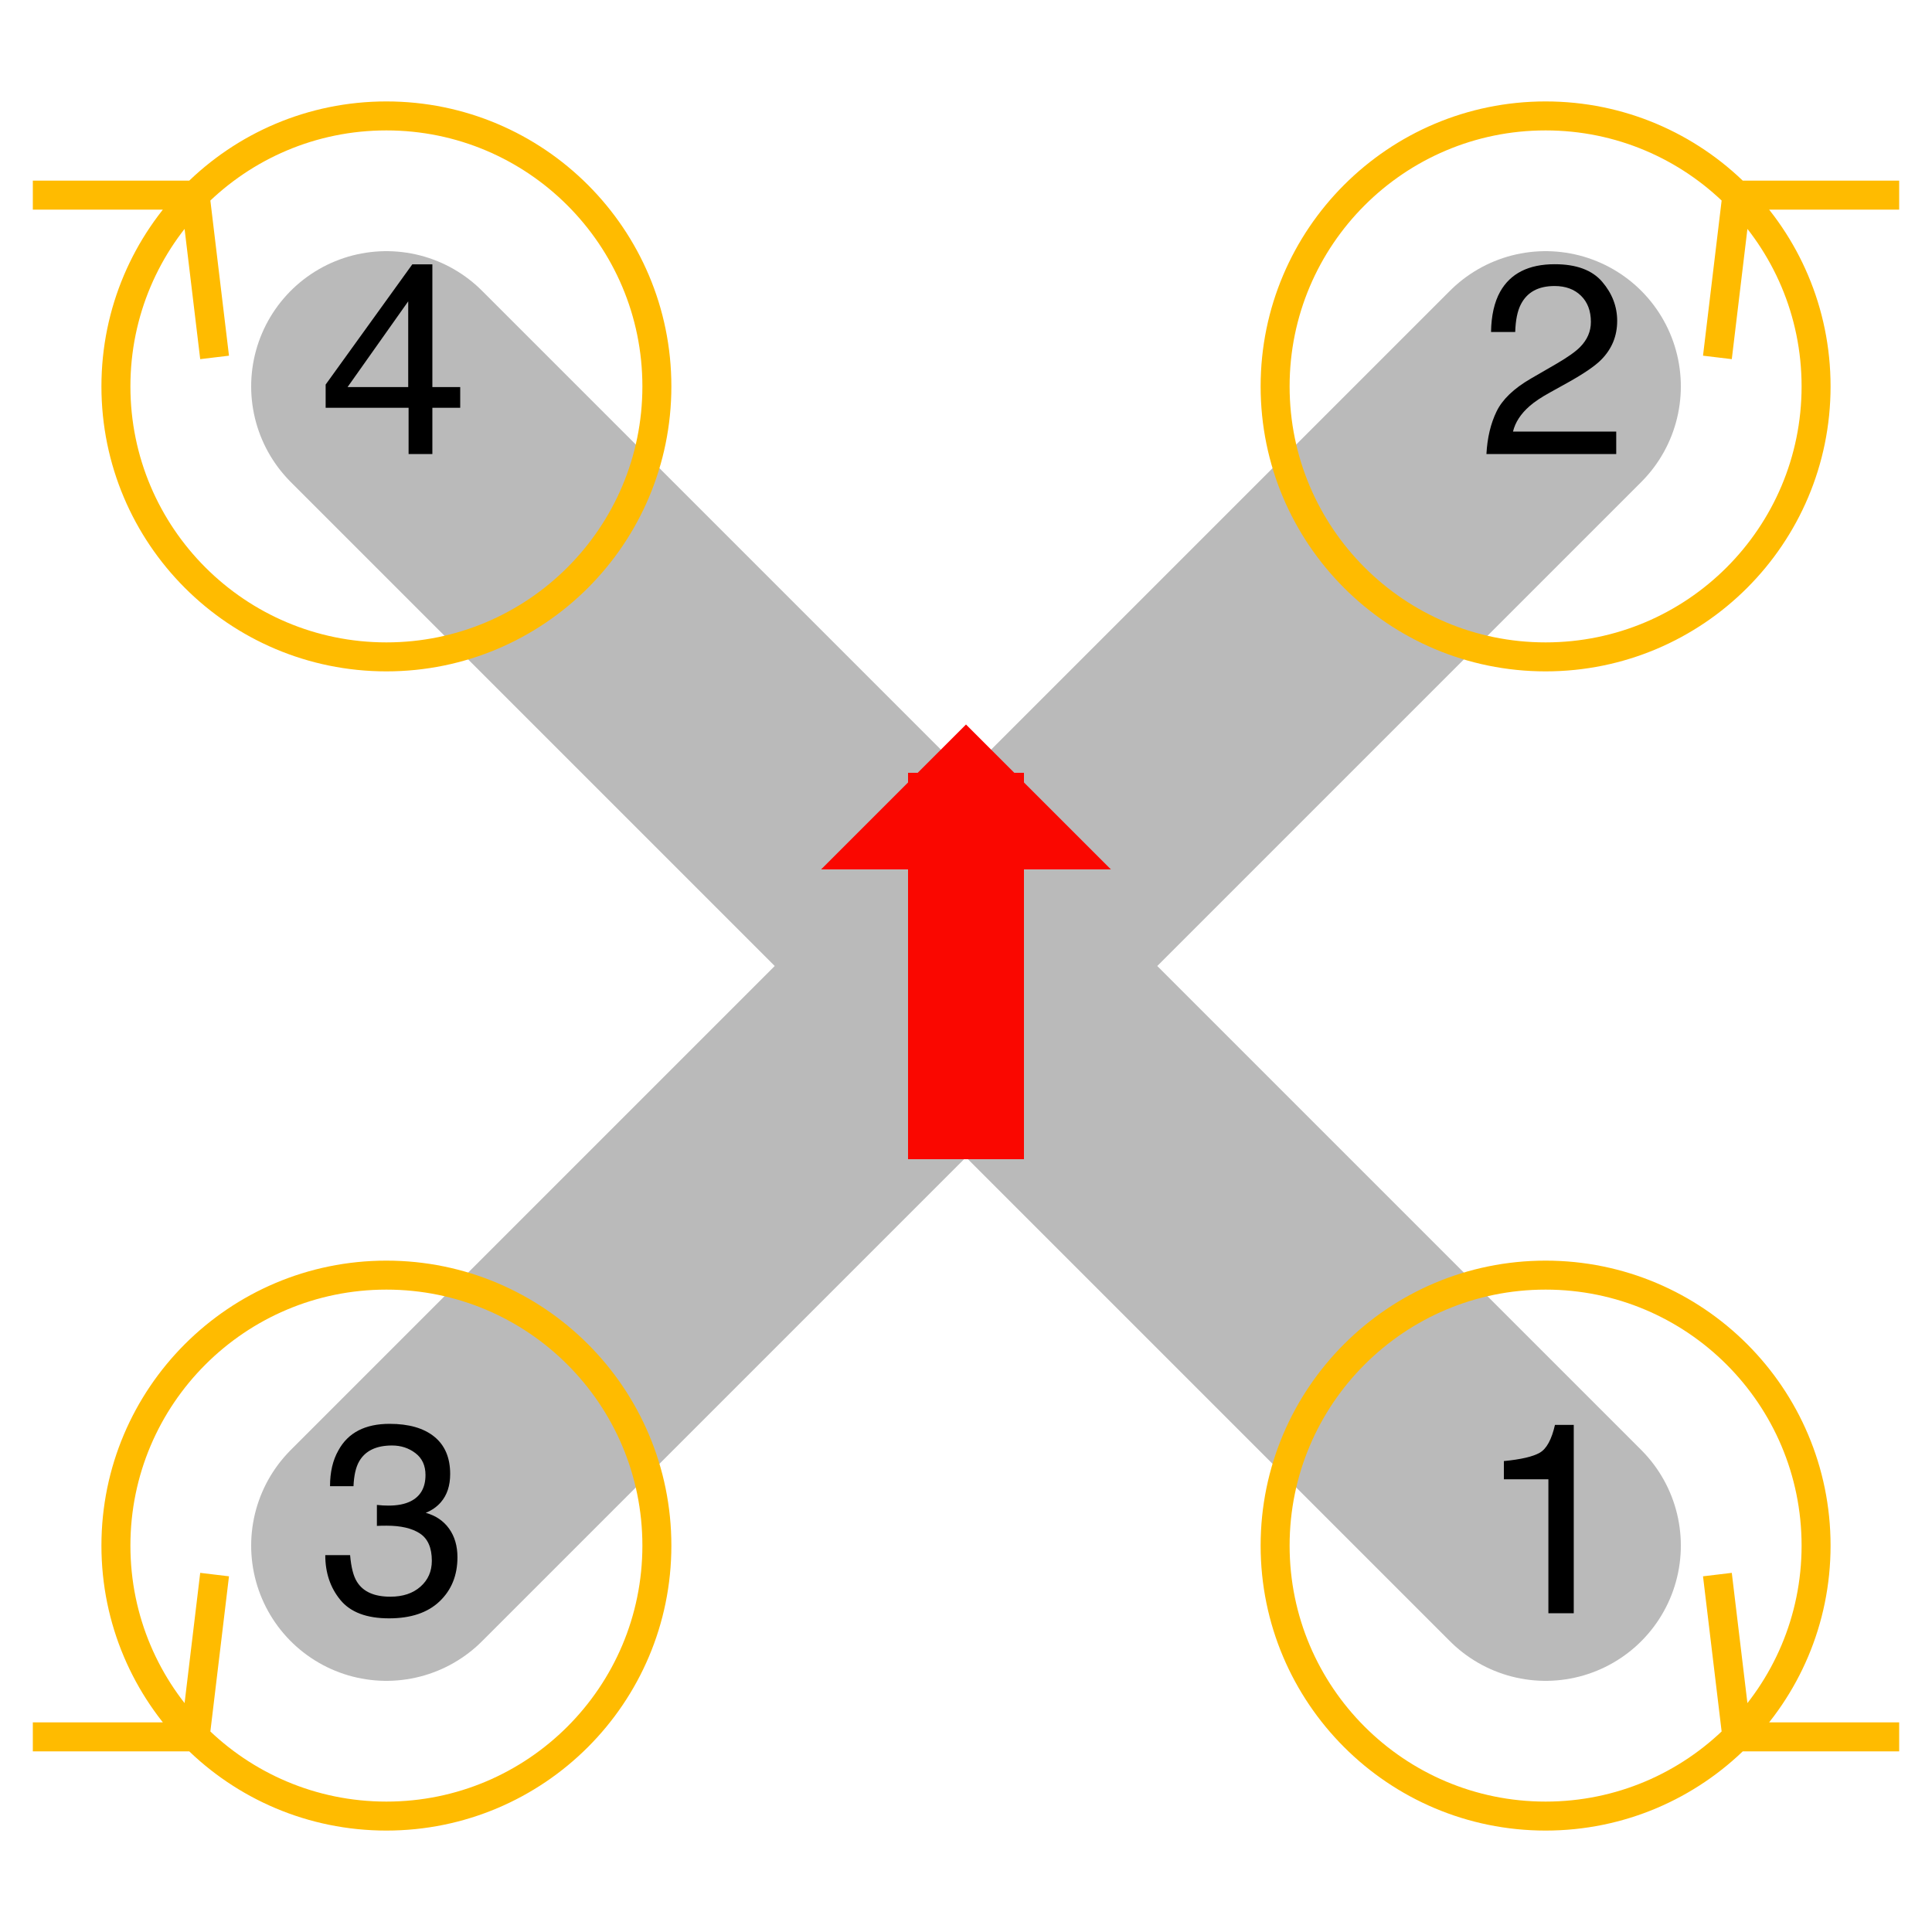
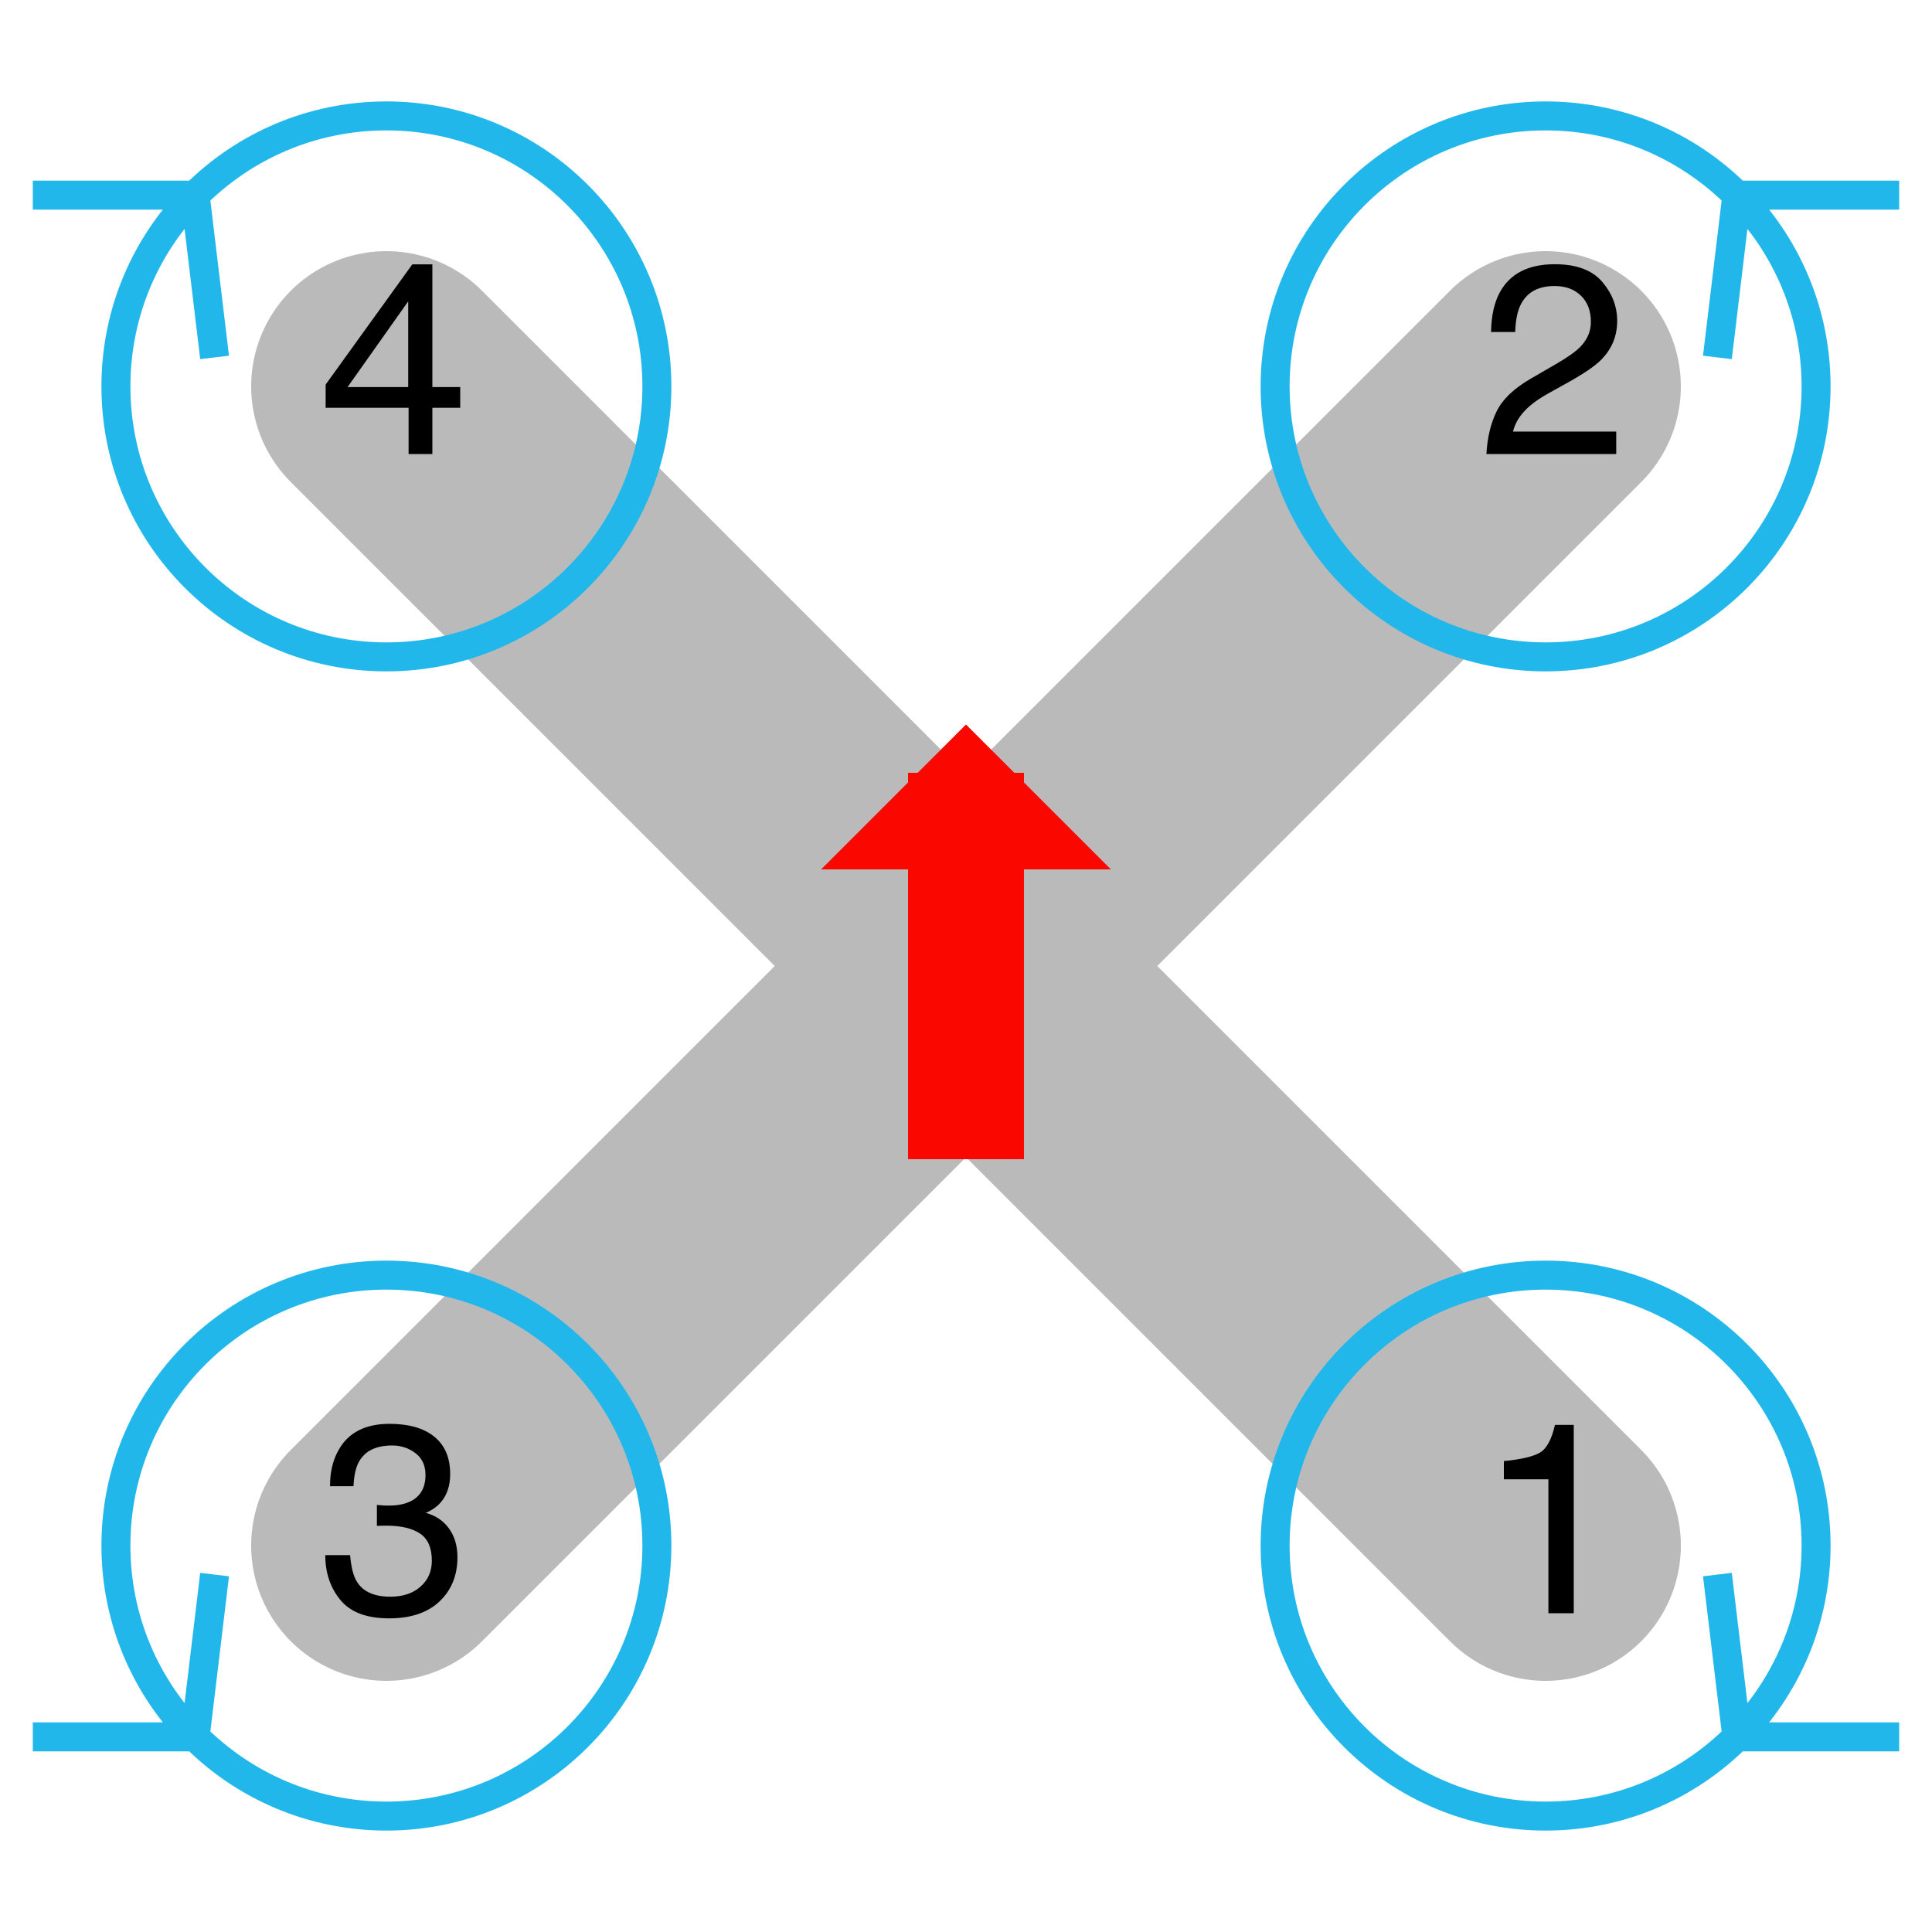
<svg xmlns="http://www.w3.org/2000/svg" xmlns:xlink="http://www.w3.org/1999/xlink" width="200pt" height="200pt" viewBox="0 0 200 200" version="1.1">
  <defs>
    <g>
      <symbol overflow="visible" id="glyph0-0">
        <path style="stroke:none;" d="" />
      </symbol>
      <symbol overflow="visible" id="glyph0-1">
        <path style="stroke:none;" d="M 2.68 -13.863 L 2.68 -15.75 C 4.457 -15.922 5.695 -16.211 6.398 -16.617 C 7.102 -17.023 7.625 -17.984 7.969 -19.496 L 9.914 -19.496 L 9.914 0 L 7.289 0 L 7.289 -13.863 Z M 2.68 -13.863 " />
      </symbol>
      <symbol overflow="visible" id="glyph0-2">
        <path style="stroke:none;" d="M 1.922 -4.402 C 2.527 -5.652 3.711 -6.785 5.469 -7.805 L 8.094 -9.324 C 9.27 -10.008 10.094 -10.59 10.57 -11.074 C 11.316 -11.832 11.688 -12.695 11.688 -13.672 C 11.688 -14.812 11.348 -15.715 10.664 -16.387 C 9.98 -17.055 9.07 -17.391 7.93 -17.391 C 6.242 -17.391 5.078 -16.754 4.43 -15.477 C 4.082 -14.793 3.891 -13.844 3.855 -12.633 L 1.352 -12.633 C 1.379 -14.336 1.695 -15.727 2.297 -16.805 C 3.363 -18.699 5.246 -19.648 7.945 -19.648 C 10.188 -19.648 11.824 -19.039 12.859 -17.828 C 13.895 -16.617 14.41 -15.266 14.41 -13.781 C 14.41 -12.215 13.859 -10.875 12.758 -9.762 C 12.117 -9.113 10.973 -8.332 9.324 -7.41 L 7.453 -6.371 C 6.559 -5.879 5.855 -5.41 5.344 -4.961 C 4.434 -4.168 3.859 -3.289 3.625 -2.324 L 14.312 -2.324 L 14.312 0 L 0.875 0 C 0.965 -1.688 1.316 -3.152 1.922 -4.402 Z M 1.922 -4.402 " />
      </symbol>
      <symbol overflow="visible" id="glyph0-3">
        <path style="stroke:none;" d="M 2.234 -1.375 C 1.191 -2.645 0.672 -4.191 0.672 -6.016 L 3.242 -6.016 C 3.352 -4.75 3.586 -3.828 3.953 -3.254 C 4.59 -2.223 5.742 -1.711 7.41 -1.711 C 8.703 -1.711 9.742 -2.055 10.527 -2.75 C 11.312 -3.441 11.703 -4.336 11.703 -5.43 C 11.703 -6.777 11.289 -7.719 10.465 -8.258 C 9.641 -8.797 8.496 -9.062 7.027 -9.062 C 6.863 -9.062 6.695 -9.062 6.527 -9.059 C 6.359 -9.055 6.188 -9.047 6.016 -9.039 L 6.016 -11.211 C 6.27 -11.184 6.484 -11.164 6.656 -11.156 C 6.832 -11.148 7.02 -11.141 7.219 -11.141 C 8.141 -11.141 8.895 -11.289 9.488 -11.578 C 10.527 -12.09 11.047 -13 11.047 -14.312 C 11.047 -15.289 10.699 -16.043 10.008 -16.57 C 9.316 -17.098 8.508 -17.363 7.586 -17.363 C 5.945 -17.363 4.812 -16.816 4.184 -15.723 C 3.836 -15.121 3.641 -14.266 3.594 -13.152 L 1.164 -13.152 C 1.164 -14.609 1.453 -15.852 2.039 -16.871 C 3.039 -18.695 4.805 -19.605 7.328 -19.605 C 9.324 -19.605 10.867 -19.16 11.961 -18.273 C 13.055 -17.383 13.602 -16.098 13.602 -14.41 C 13.602 -13.207 13.281 -12.23 12.633 -11.484 C 12.23 -11.02 11.711 -10.656 11.074 -10.391 C 12.105 -10.109 12.91 -9.562 13.488 -8.758 C 14.066 -7.949 14.355 -6.965 14.355 -5.797 C 14.355 -3.93 13.742 -2.406 12.508 -1.23 C 11.277 -0.055 9.535 0.531 7.273 0.531 C 4.957 0.531 3.277 -0.102 2.234 -1.375 Z M 2.234 -1.375 " />
      </symbol>
      <symbol overflow="visible" id="glyph0-4">
        <path style="stroke:none;" d="M 9.258 -6.93 L 9.258 -15.805 L 2.98 -6.93 Z M 9.297 0 L 9.297 -4.785 L 0.711 -4.785 L 0.711 -7.191 L 9.68 -19.633 L 11.758 -19.633 L 11.758 -6.93 L 14.641 -6.93 L 14.641 -4.785 L 11.758 -4.785 L 11.758 0 Z M 9.297 0 " />
      </symbol>
    </g>
  </defs>
  <g id="surface11">
    <path style="fill:none;stroke-width:28;stroke-linecap:round;stroke-linejoin:round;stroke:rgb(72.941%,72.941%,72.941%);stroke-opacity:1;stroke-miterlimit:10;" d="M 40 40 L 160 160 M 40 160 L 160 40 " />
-     <path style="fill:none;stroke-width:3;stroke-linecap:butt;stroke-linejoin:miter;stroke:rgb(255,187,0);stroke-opacity:1;stroke-miterlimit:10;" d="M 188 160 C 188 175.465 175.465 188 160 188 C 144.535 188 132 175.465 132 160 C 132 144.535 144.535 132 160 132 C 175.465 132 188 144.535 188 160 M 179.801 179.801 L 177.785 163 M 179.801 179.801 L 196.602 179.801 " />
+     <path style="fill:none;stroke-width:3;stroke-linecap:butt;stroke-linejoin:miter;stroke:rgb(34,183,235);stroke-opacity:1;stroke-miterlimit:10;" d="M 188 160 C 188 175.465 175.465 188 160 188 C 144.535 188 132 175.465 132 160 C 132 144.535 144.535 132 160 132 C 175.465 132 188 144.535 188 160 M 179.801 179.801 L 177.785 163 M 179.801 179.801 L 196.602 179.801 " />
    <g style="fill:rgb(0%,0%,0%);fill-opacity:1;">
      <use xlink:href="#glyph0-1" x="153" y="167" />
    </g>
-     <path style="fill:none;stroke-width:3;stroke-linecap:butt;stroke-linejoin:miter;stroke:rgb(255,187,0);stroke-opacity:1;stroke-miterlimit:10;" d="M 188 40 C 188 55.465 175.465 68 160 68 C 144.535 68 132 55.465 132 40 C 132 24.535 144.535 12 160 12 C 175.465 12 188 24.535 188 40 M 179.801 20.199 L 177.785 37 M 179.801 20.199 L 196.602 20.199 " />
+     <path style="fill:none;stroke-width:3;stroke-linecap:butt;stroke-linejoin:miter;stroke:rgb(34,183,235);stroke-opacity:1;stroke-miterlimit:10;" d="M 188 40 C 188 55.465 175.465 68 160 68 C 144.535 68 132 55.465 132 40 C 132 24.535 144.535 12 160 12 C 175.465 12 188 24.535 188 40 M 179.801 20.199 L 177.785 37 M 179.801 20.199 L 196.602 20.199 " />
    <g style="fill:rgb(0%,0%,0%);fill-opacity:1;">
      <use xlink:href="#glyph0-2" x="153" y="47" />
    </g>
-     <path style="fill:none;stroke-width:3;stroke-linecap:butt;stroke-linejoin:miter;stroke:rgb(255,187,0);stroke-opacity:1;stroke-miterlimit:10;" d="M 68 160 C 68 175.465 55.465 188 40 188 C 24.535 188 12 175.465 12 160 C 12 144.535 24.535 132 40 132 C 55.465 132 68 144.535 68 160 M 20.199 179.801 L 22.215 163 M 20.199 179.801 L 3.398 179.801 " />
+     <path style="fill:none;stroke-width:3;stroke-linecap:butt;stroke-linejoin:miter;stroke:rgb(34,183,235);stroke-opacity:1;stroke-miterlimit:10;" d="M 68 160 C 68 175.465 55.465 188 40 188 C 24.535 188 12 175.465 12 160 C 12 144.535 24.535 132 40 132 C 55.465 132 68 144.535 68 160 M 20.199 179.801 L 22.215 163 M 20.199 179.801 L 3.398 179.801 " />
    <g style="fill:rgb(0%,0%,0%);fill-opacity:1;">
      <use xlink:href="#glyph0-3" x="33" y="167" />
    </g>
-     <path style="fill:none;stroke-width:3;stroke-linecap:butt;stroke-linejoin:miter;stroke:rgb(255,187,0);stroke-opacity:1;stroke-miterlimit:10;" d="M 68 40 C 68 55.465 55.465 68 40 68 C 24.535 68 12 55.465 12 40 C 12 24.535 24.535 12 40 12 C 55.465 12 68 24.535 68 40 M 20.199 20.199 L 22.215 37 M 20.199 20.199 L 3.398 20.199 " />
+     <path style="fill:none;stroke-width:3;stroke-linecap:butt;stroke-linejoin:miter;stroke:rgb(34,183,235);stroke-opacity:1;stroke-miterlimit:10;" d="M 68 40 C 68 55.465 55.465 68 40 68 C 24.535 68 12 55.465 12 40 C 12 24.535 24.535 12 40 12 C 55.465 12 68 24.535 68 40 M 20.199 20.199 L 22.215 37 M 20.199 20.199 L 3.398 20.199 " />
    <g style="fill:rgb(0%,0%,0%);fill-opacity:1;">
      <use xlink:href="#glyph0-4" x="33" y="47" />
    </g>
    <path style="fill:none;stroke-width:12;stroke-linecap:butt;stroke-linejoin:bevel;stroke:rgb(98.039%,2.745%,0%);stroke-opacity:1;stroke-miterlimit:10;" d="M 100 80 L 100 120 " />
    <path style=" stroke:none;fill-rule:nonzero;fill:rgb(98.039%,2.745%,0%);fill-opacity:1;" d="M 100 75 L 85 90 L 115 90 L 100 75 " />
  </g>
</svg>
